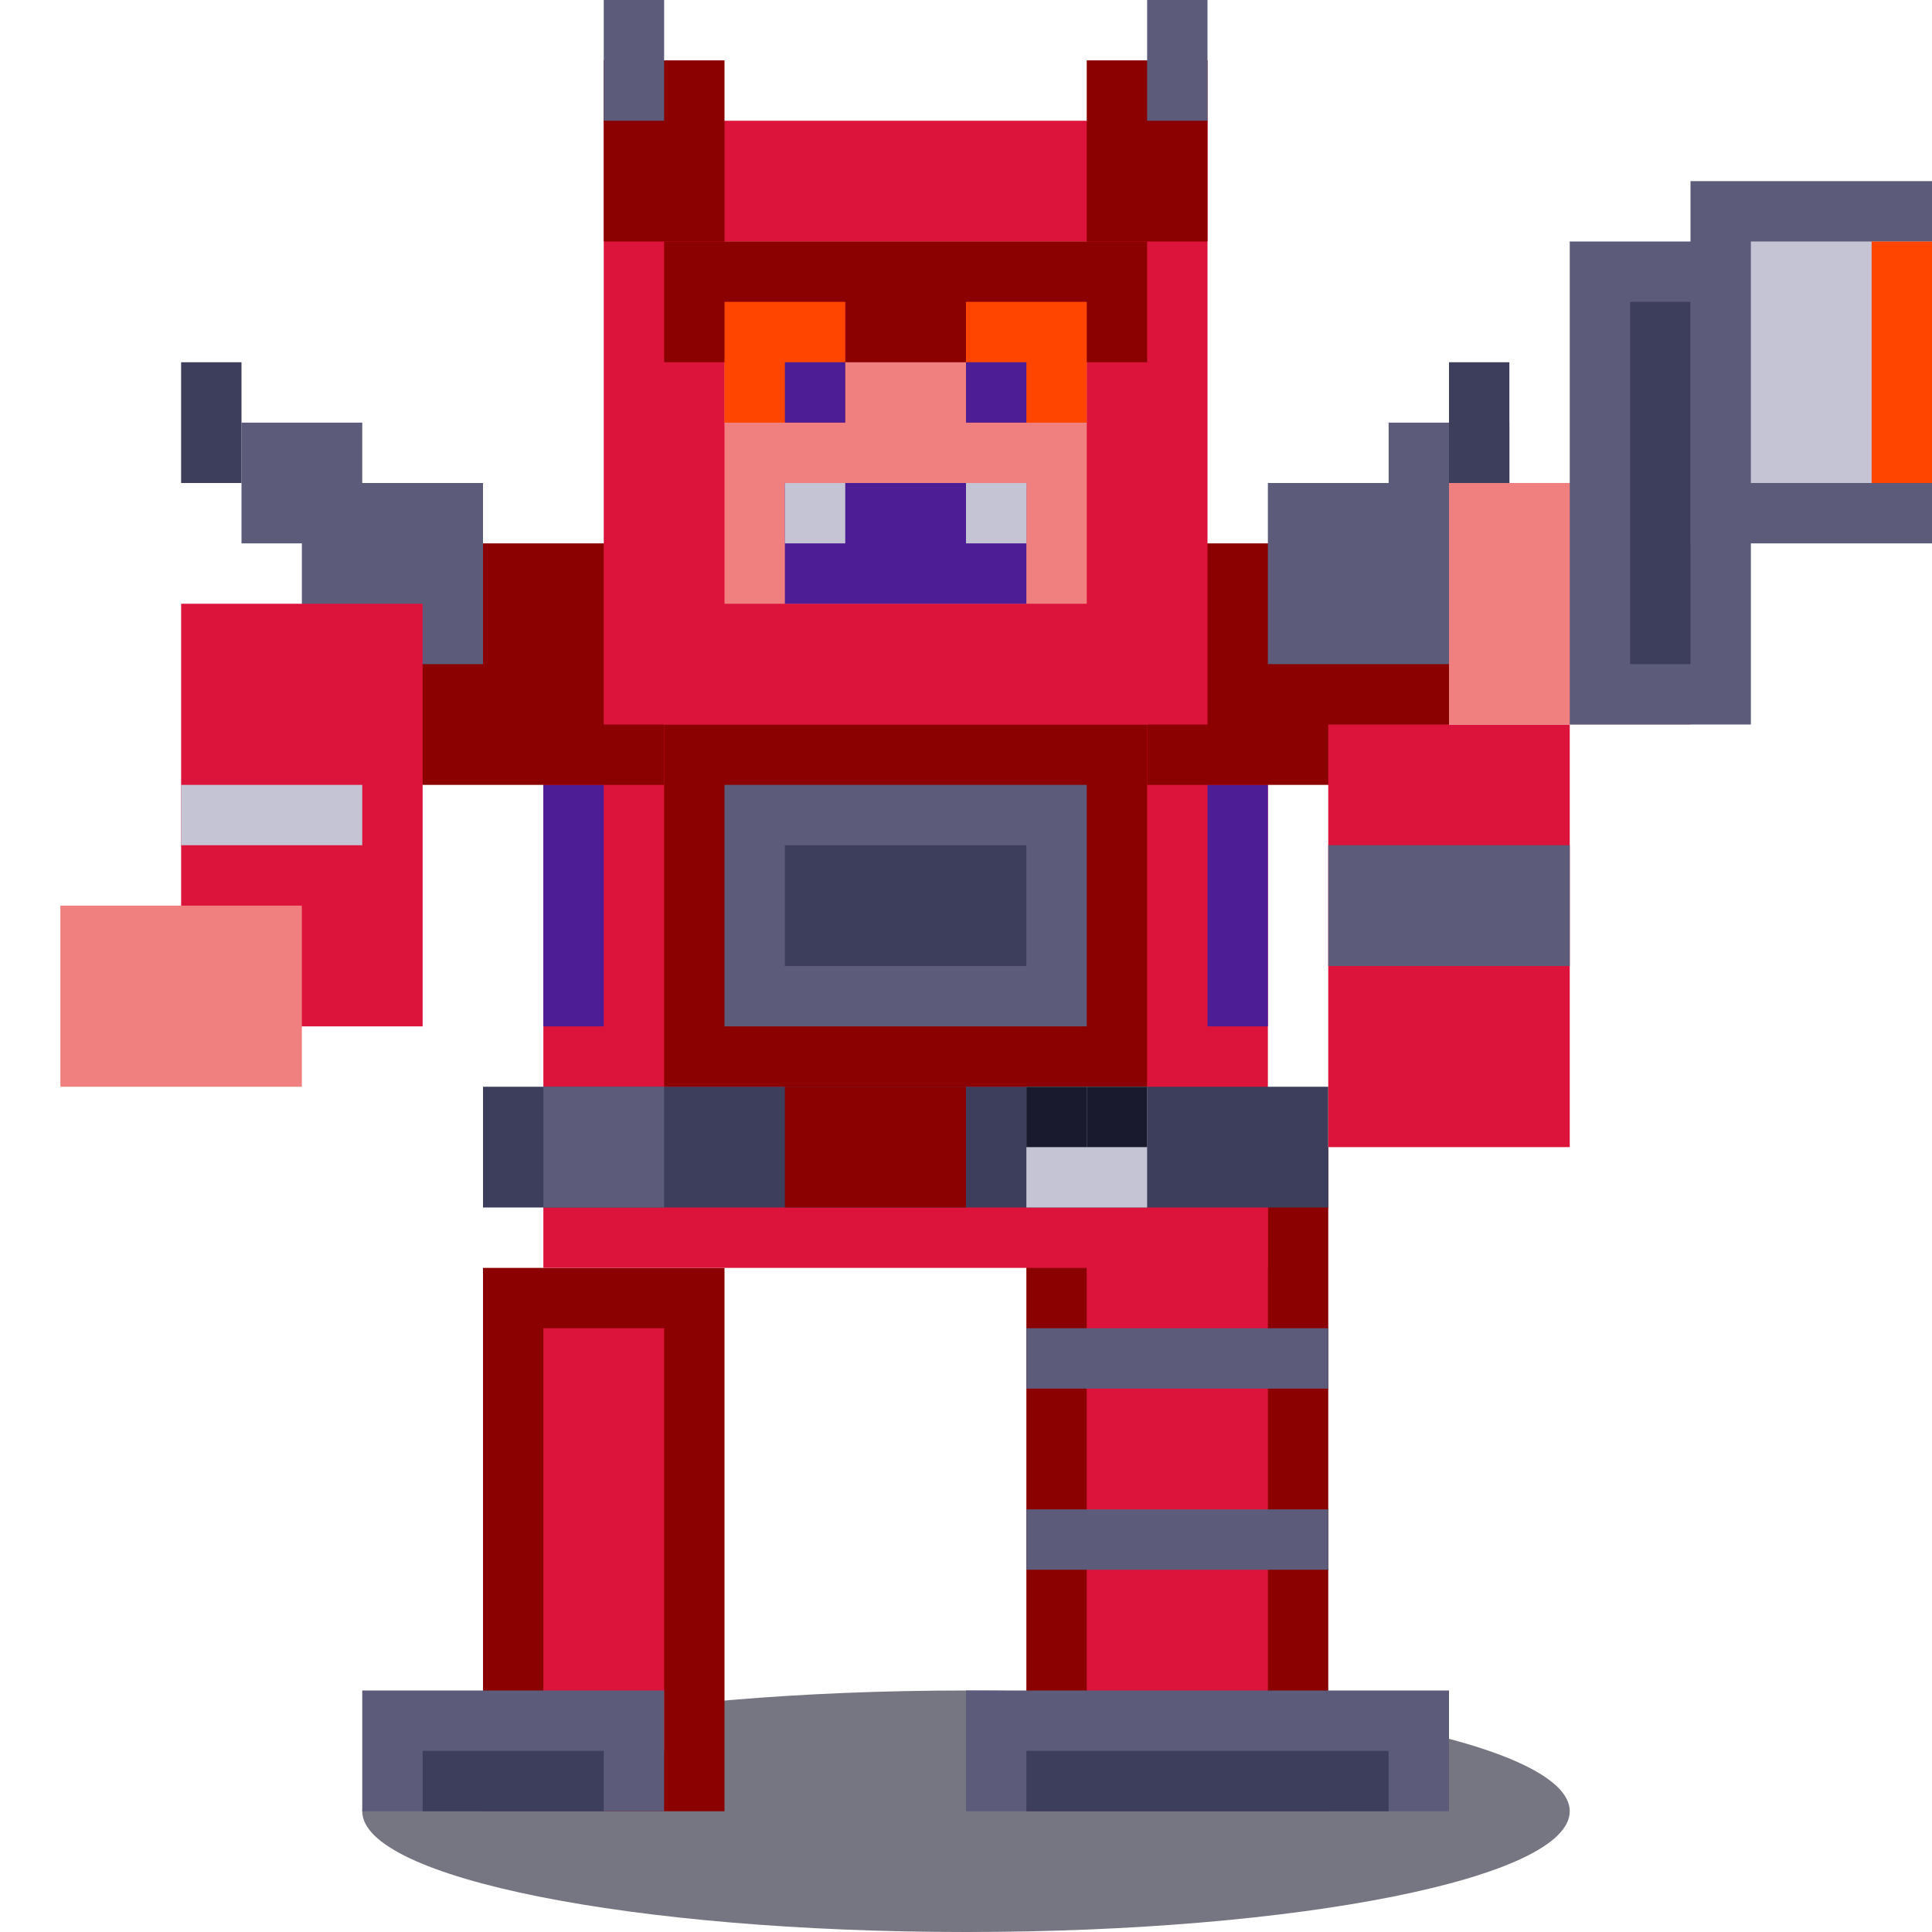
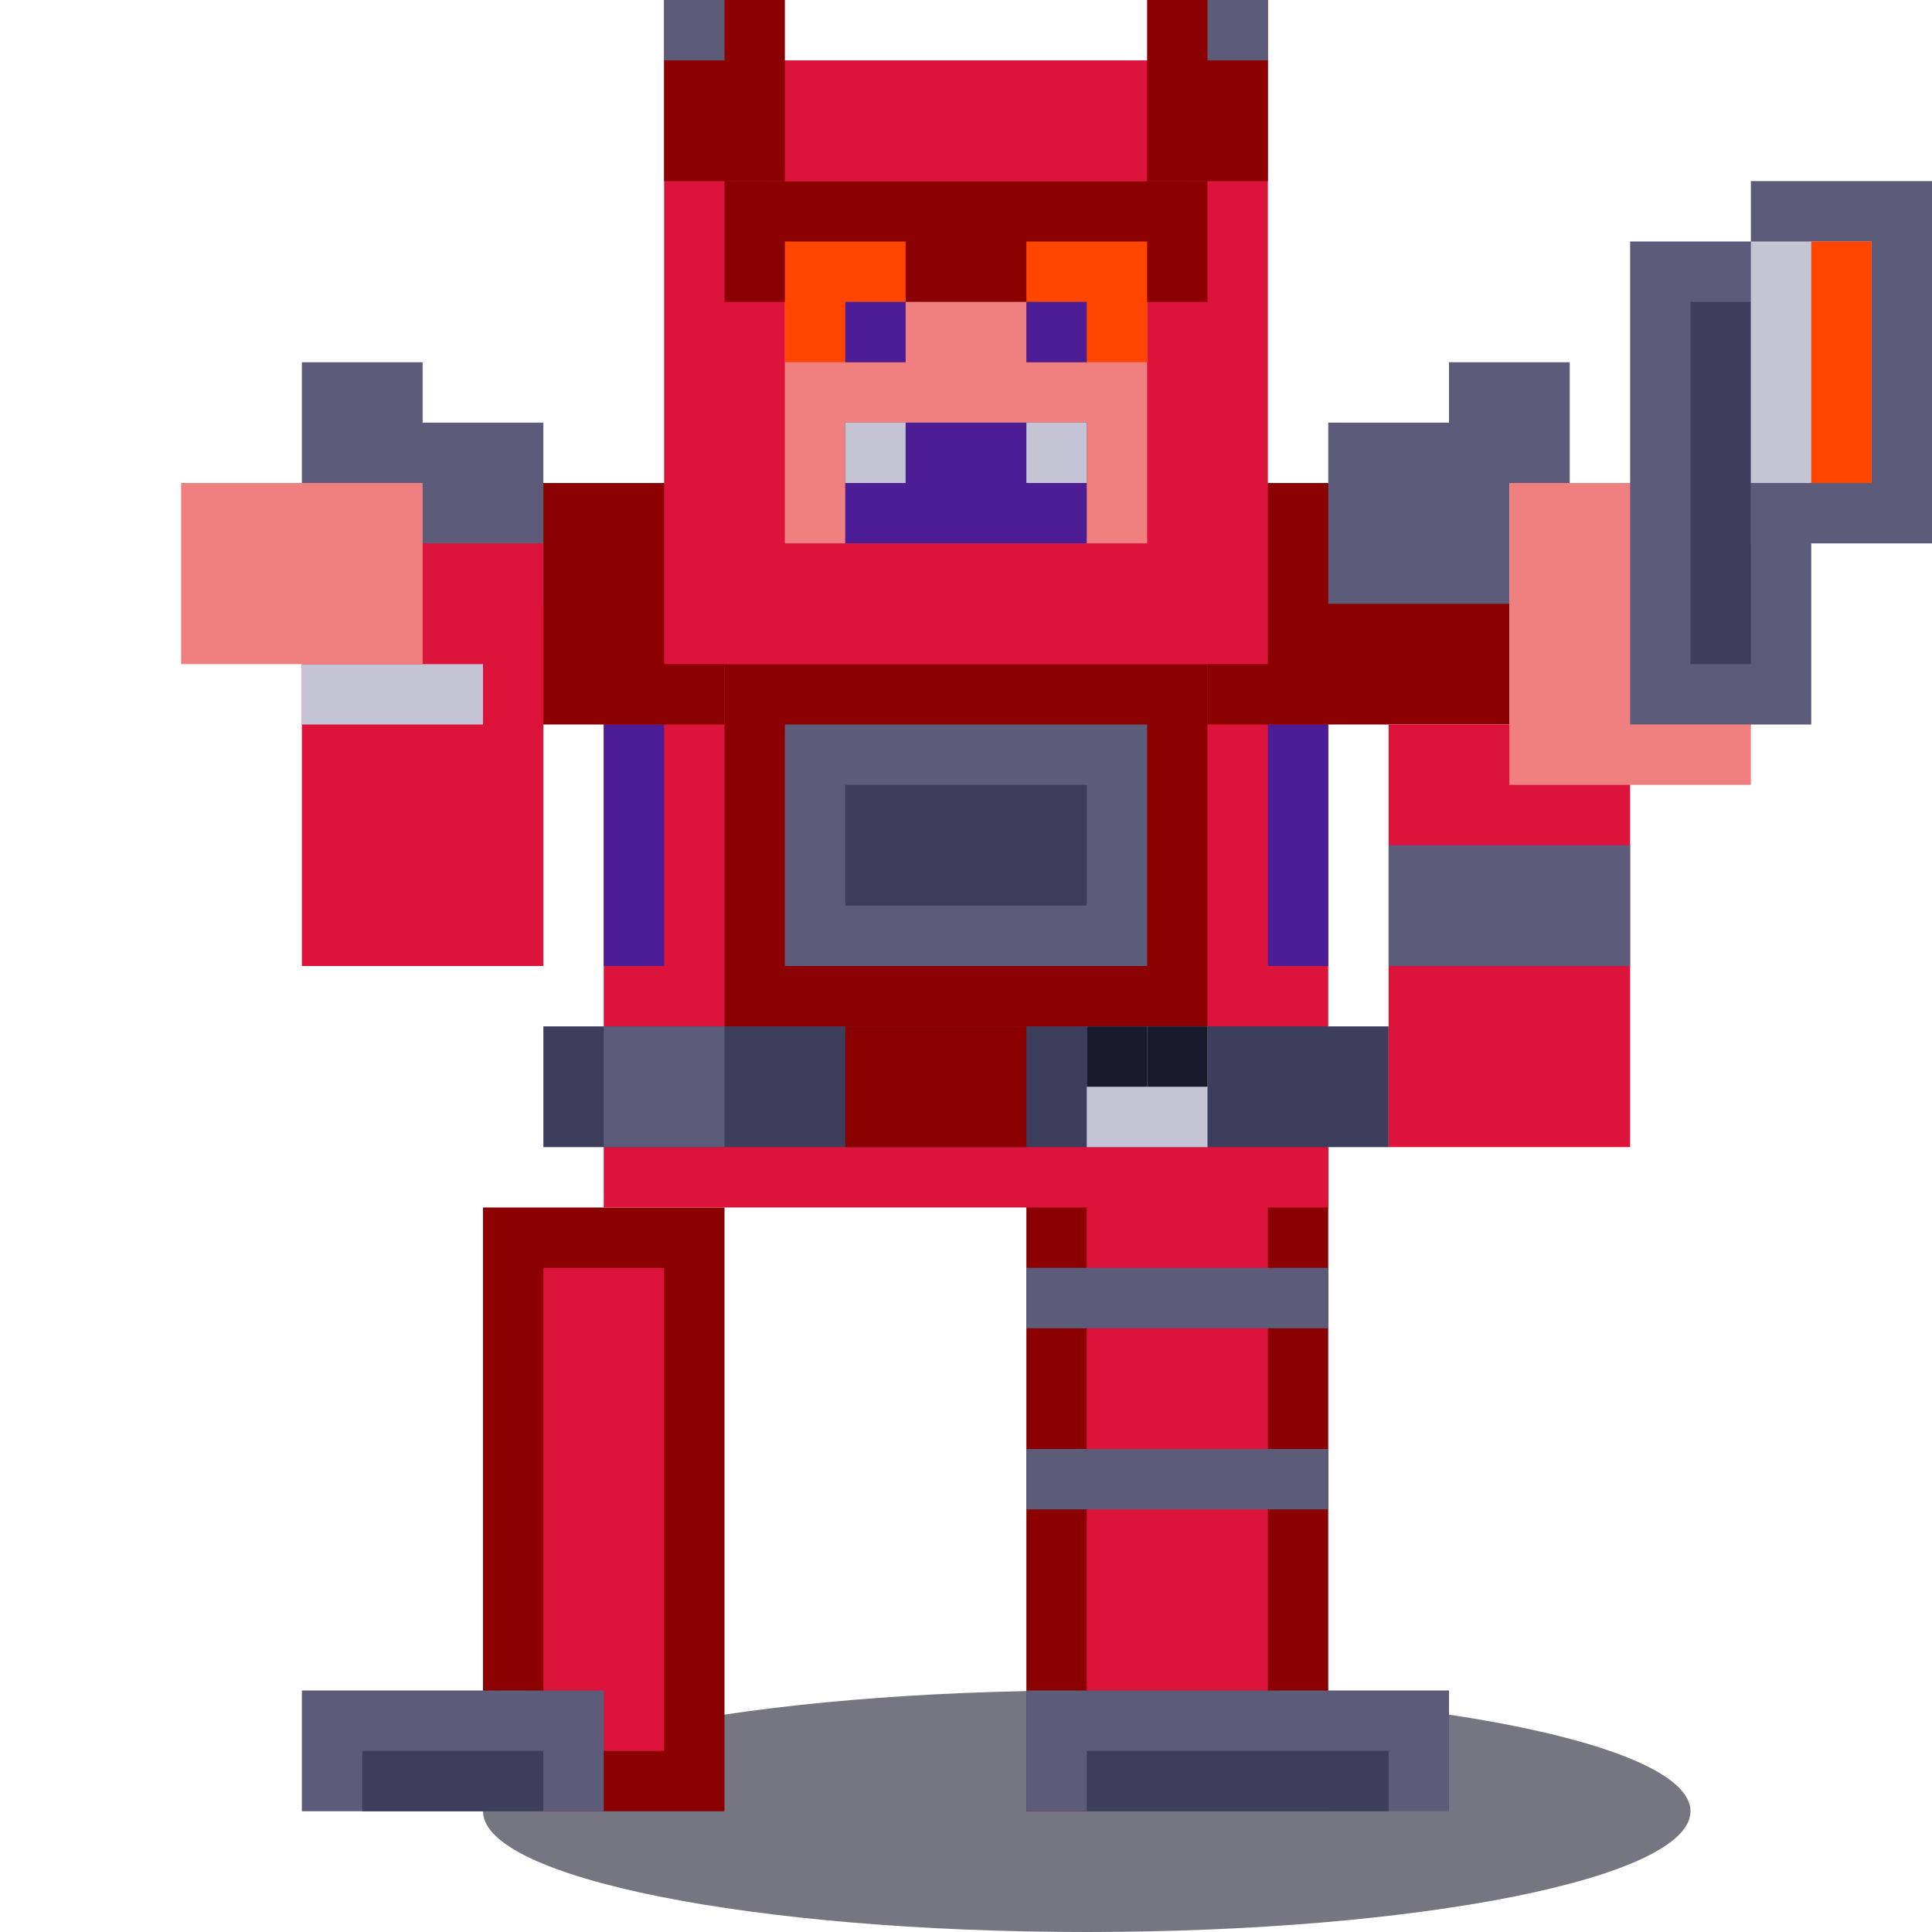
<svg xmlns="http://www.w3.org/2000/svg" viewBox="0 0 32 32" width="32" height="32">
-   <ellipse cx="16" cy="30" rx="10" ry="2" fill="#1a1a2e" opacity="0.6" />
-   <rect x="8" y="21" width="4" height="9" fill="#8b0000" />
-   <rect x="9" y="22" width="2" height="7" fill="#dc143c" />
-   <rect x="6" y="28" width="5" height="2" fill="#5c5c7a" />
-   <rect x="7" y="29" width="3" height="1" fill="#3d3d5c" />
-   <rect x="17" y="19" width="5" height="11" fill="#8b0000" />
-   <rect x="18" y="20" width="3" height="9" fill="#dc143c" />
-   <rect x="16" y="28" width="8" height="2" fill="#5c5c7a" />
-   <rect x="17" y="29" width="6" height="1" fill="#3d3d5c" />
-   <rect x="17" y="22" width="5" height="1" fill="#5c5c7a" />
-   <rect x="17" y="25" width="5" height="1" fill="#5c5c7a" />
-   <rect x="9" y="11" width="12" height="10" fill="#dc143c" />
-   <rect x="10" y="12" width="10" height="8" fill="#dc143c" />
-   <rect x="11" y="12" width="8" height="6" fill="#8b0000" />
-   <rect x="12" y="13" width="6" height="4" fill="#5c5c7a" />
-   <rect x="13" y="14" width="4" height="2" fill="#3d3d5c" />
-   <rect x="9" y="13" width="1" height="4" fill="#4c1d95" />
-   <rect x="20" y="13" width="1" height="4" fill="#4c1d95" />
-   <rect x="8" y="18" width="14" height="2" fill="#3d3d5c" />
-   <rect x="9" y="18" width="2" height="2" fill="#5c5c7a" />
-   <rect x="13" y="18" width="3" height="2" fill="#8b0000" />
-   <rect x="17" y="18" width="2" height="2" fill="#c4c4d4" />
-   <rect x="17" y="18" width="1" height="1" fill="#1a1a2e" />
-   <rect x="18" y="18" width="1" height="1" fill="#1a1a2e" />
-   <rect x="6" y="9" width="5" height="4" fill="#8b0000" />
-   <rect x="5" y="8" width="3" height="3" fill="#5c5c7a" />
-   <rect x="4" y="7" width="2" height="2" fill="#5c5c7a" />
-   <rect x="3" y="6" width="1" height="2" fill="#3d3d5c" />
-   <rect x="19" y="9" width="5" height="4" fill="#8b0000" />
-   <rect x="21" y="8" width="3" height="3" fill="#5c5c7a" />
-   <rect x="23" y="7" width="2" height="2" fill="#5c5c7a" />
-   <rect x="24" y="6" width="1" height="2" fill="#3d3d5c" />
-   <rect x="3" y="10" width="4" height="7" fill="#dc143c" />
-   <rect x="4" y="11" width="2" height="5" fill="#dc143c" />
-   <rect x="3" y="13" width="3" height="1" fill="#c4c4d4" />
-   <rect x="1" y="15" width="4" height="3" fill="#f08080" />
-   <rect x="22" y="12" width="4" height="7" fill="#dc143c" />
-   <rect x="23" y="13" width="2" height="5" fill="#dc143c" />
-   <rect x="22" y="14" width="4" height="2" fill="#5c5c7a" />
-   <rect x="24" y="8" width="4" height="4" fill="#f08080" />
-   <rect x="26" y="4" width="3" height="8" fill="#5c5c7a" />
-   <rect x="27" y="5" width="1" height="6" fill="#3d3d5c" />
-   <rect x="28" y="3" width="4" height="6" fill="#5c5c7a" />
-   <rect x="29" y="4" width="3" height="4" fill="#c4c4d4" />
-   <rect x="31" y="4" width="1" height="4" fill="#ff4500" />
-   <rect x="10" y="2" width="10" height="10" fill="#dc143c" />
-   <rect x="11" y="3" width="8" height="8" fill="#dc143c" />
-   <rect x="12" y="4" width="6" height="6" fill="#f08080" />
-   <rect x="11" y="4" width="8" height="2" fill="#8b0000" />
-   <rect x="12" y="5" width="2" height="2" fill="#ff4500" />
-   <rect x="16" y="5" width="2" height="2" fill="#ff4500" />
-   <rect x="13" y="6" width="1" height="1" fill="#4c1d95" />
-   <rect x="16" y="6" width="1" height="1" fill="#4c1d95" />
-   <rect x="13" y="8" width="4" height="2" fill="#4c1d95" />
-   <rect x="13" y="8" width="1" height="1" fill="#c4c4d4" />
-   <rect x="16" y="8" width="1" height="1" fill="#c4c4d4" />
-   <rect x="10" y="1" width="2" height="3" fill="#8b0000" />
-   <rect x="10" y="0" width="1" height="2" fill="#5c5c7a" />
-   <rect x="18" y="1" width="2" height="3" fill="#8b0000" />
-   <rect x="19" y="0" width="1" height="2" fill="#5c5c7a" />
+   <ellipse cx="18" cy="30" rx="10" ry="2" fill="#1a1a2e" opacity="0.6" />
+   <rect x="8" y="20" width="4" height="10" fill="#8b0000" />
+   <rect x="9" y="21" width="2" height="8" fill="#dc143c" />
+   <rect x="5" y="28" width="5" height="2" fill="#5c5c7a" />
+   <rect x="6" y="29" width="3" height="1" fill="#3d3d5c" />
+   <rect x="17" y="18" width="5" height="12" fill="#8b0000" />
+   <rect x="18" y="19" width="3" height="10" fill="#dc143c" />
+   <rect x="17" y="28" width="7" height="2" fill="#5c5c7a" />
+   <rect x="18" y="29" width="5" height="1" fill="#3d3d5c" />
+   <rect x="17" y="21" width="5" height="1" fill="#5c5c7a" />
+   <rect x="17" y="24" width="5" height="1" fill="#5c5c7a" />
+   <rect x="10" y="10" width="12" height="10" fill="#dc143c" />
+   <rect x="11" y="11" width="10" height="8" fill="#dc143c" />
+   <rect x="12" y="11" width="8" height="6" fill="#8b0000" />
+   <rect x="13" y="12" width="6" height="4" fill="#5c5c7a" />
+   <rect x="14" y="13" width="4" height="2" fill="#3d3d5c" />
+   <rect x="10" y="12" width="1" height="4" fill="#4c1d95" />
+   <rect x="21" y="12" width="1" height="4" fill="#4c1d95" />
+   <rect x="9" y="17" width="14" height="2" fill="#3d3d5c" />
+   <rect x="10" y="17" width="2" height="2" fill="#5c5c7a" />
+   <rect x="14" y="17" width="3" height="2" fill="#8b0000" />
+   <rect x="18" y="17" width="2" height="2" fill="#c4c4d4" />
+   <rect x="18" y="17" width="1" height="1" fill="#1a1a2e" />
+   <rect x="19" y="17" width="1" height="1" fill="#1a1a2e" />
+   <rect x="7" y="8" width="5" height="4" fill="#8b0000" />
+   <rect x="6" y="7" width="3" height="3" fill="#5c5c7a" />
+   <rect x="5" y="6" width="2" height="2" fill="#5c5c7a" />
+   <rect x="20" y="8" width="5" height="4" fill="#8b0000" />
+   <rect x="22" y="7" width="3" height="3" fill="#5c5c7a" />
+   <rect x="24" y="6" width="2" height="2" fill="#5c5c7a" />
+   <rect x="5" y="9" width="4" height="7" fill="#dc143c" />
+   <rect x="6" y="10" width="2" height="5" fill="#dc143c" />
+   <rect x="5" y="11" width="3" height="1" fill="#c4c4d4" />
+   <rect x="3" y="8" width="4" height="3" fill="#f08080" />
+   <rect x="23" y="12" width="4" height="7" fill="#dc143c" />
+   <rect x="24" y="13" width="2" height="5" fill="#dc143c" />
+   <rect x="23" y="14" width="4" height="2" fill="#5c5c7a" />
+   <rect x="25" y="8" width="4" height="5" fill="#f08080" />
+   <rect x="27" y="4" width="3" height="8" fill="#5c5c7a" />
+   <rect x="28" y="5" width="1" height="6" fill="#3d3d5c" />
+   <rect x="29" y="3" width="3" height="6" fill="#5c5c7a" />
+   <rect x="29" y="4" width="2" height="4" fill="#c4c4d4" />
+   <rect x="30" y="4" width="1" height="4" fill="#ff4500" />
+   <rect x="11" y="1" width="10" height="10" fill="#dc143c" />
+   <rect x="12" y="2" width="8" height="8" fill="#dc143c" />
+   <rect x="13" y="3" width="6" height="6" fill="#f08080" />
+   <rect x="12" y="3" width="8" height="2" fill="#8b0000" />
+   <rect x="13" y="4" width="2" height="2" fill="#ff4500" />
+   <rect x="17" y="4" width="2" height="2" fill="#ff4500" />
+   <rect x="14" y="5" width="1" height="1" fill="#4c1d95" />
+   <rect x="17" y="5" width="1" height="1" fill="#4c1d95" />
+   <rect x="14" y="7" width="4" height="2" fill="#4c1d95" />
+   <rect x="14" y="7" width="1" height="1" fill="#c4c4d4" />
+   <rect x="17" y="7" width="1" height="1" fill="#c4c4d4" />
+   <rect x="11" y="0" width="2" height="3" fill="#8b0000" />
+   <rect x="11" y="0" width="1" height="1" fill="#5c5c7a" />
+   <rect x="19" y="0" width="2" height="3" fill="#8b0000" />
+   <rect x="20" y="0" width="1" height="1" fill="#5c5c7a" />
</svg>
